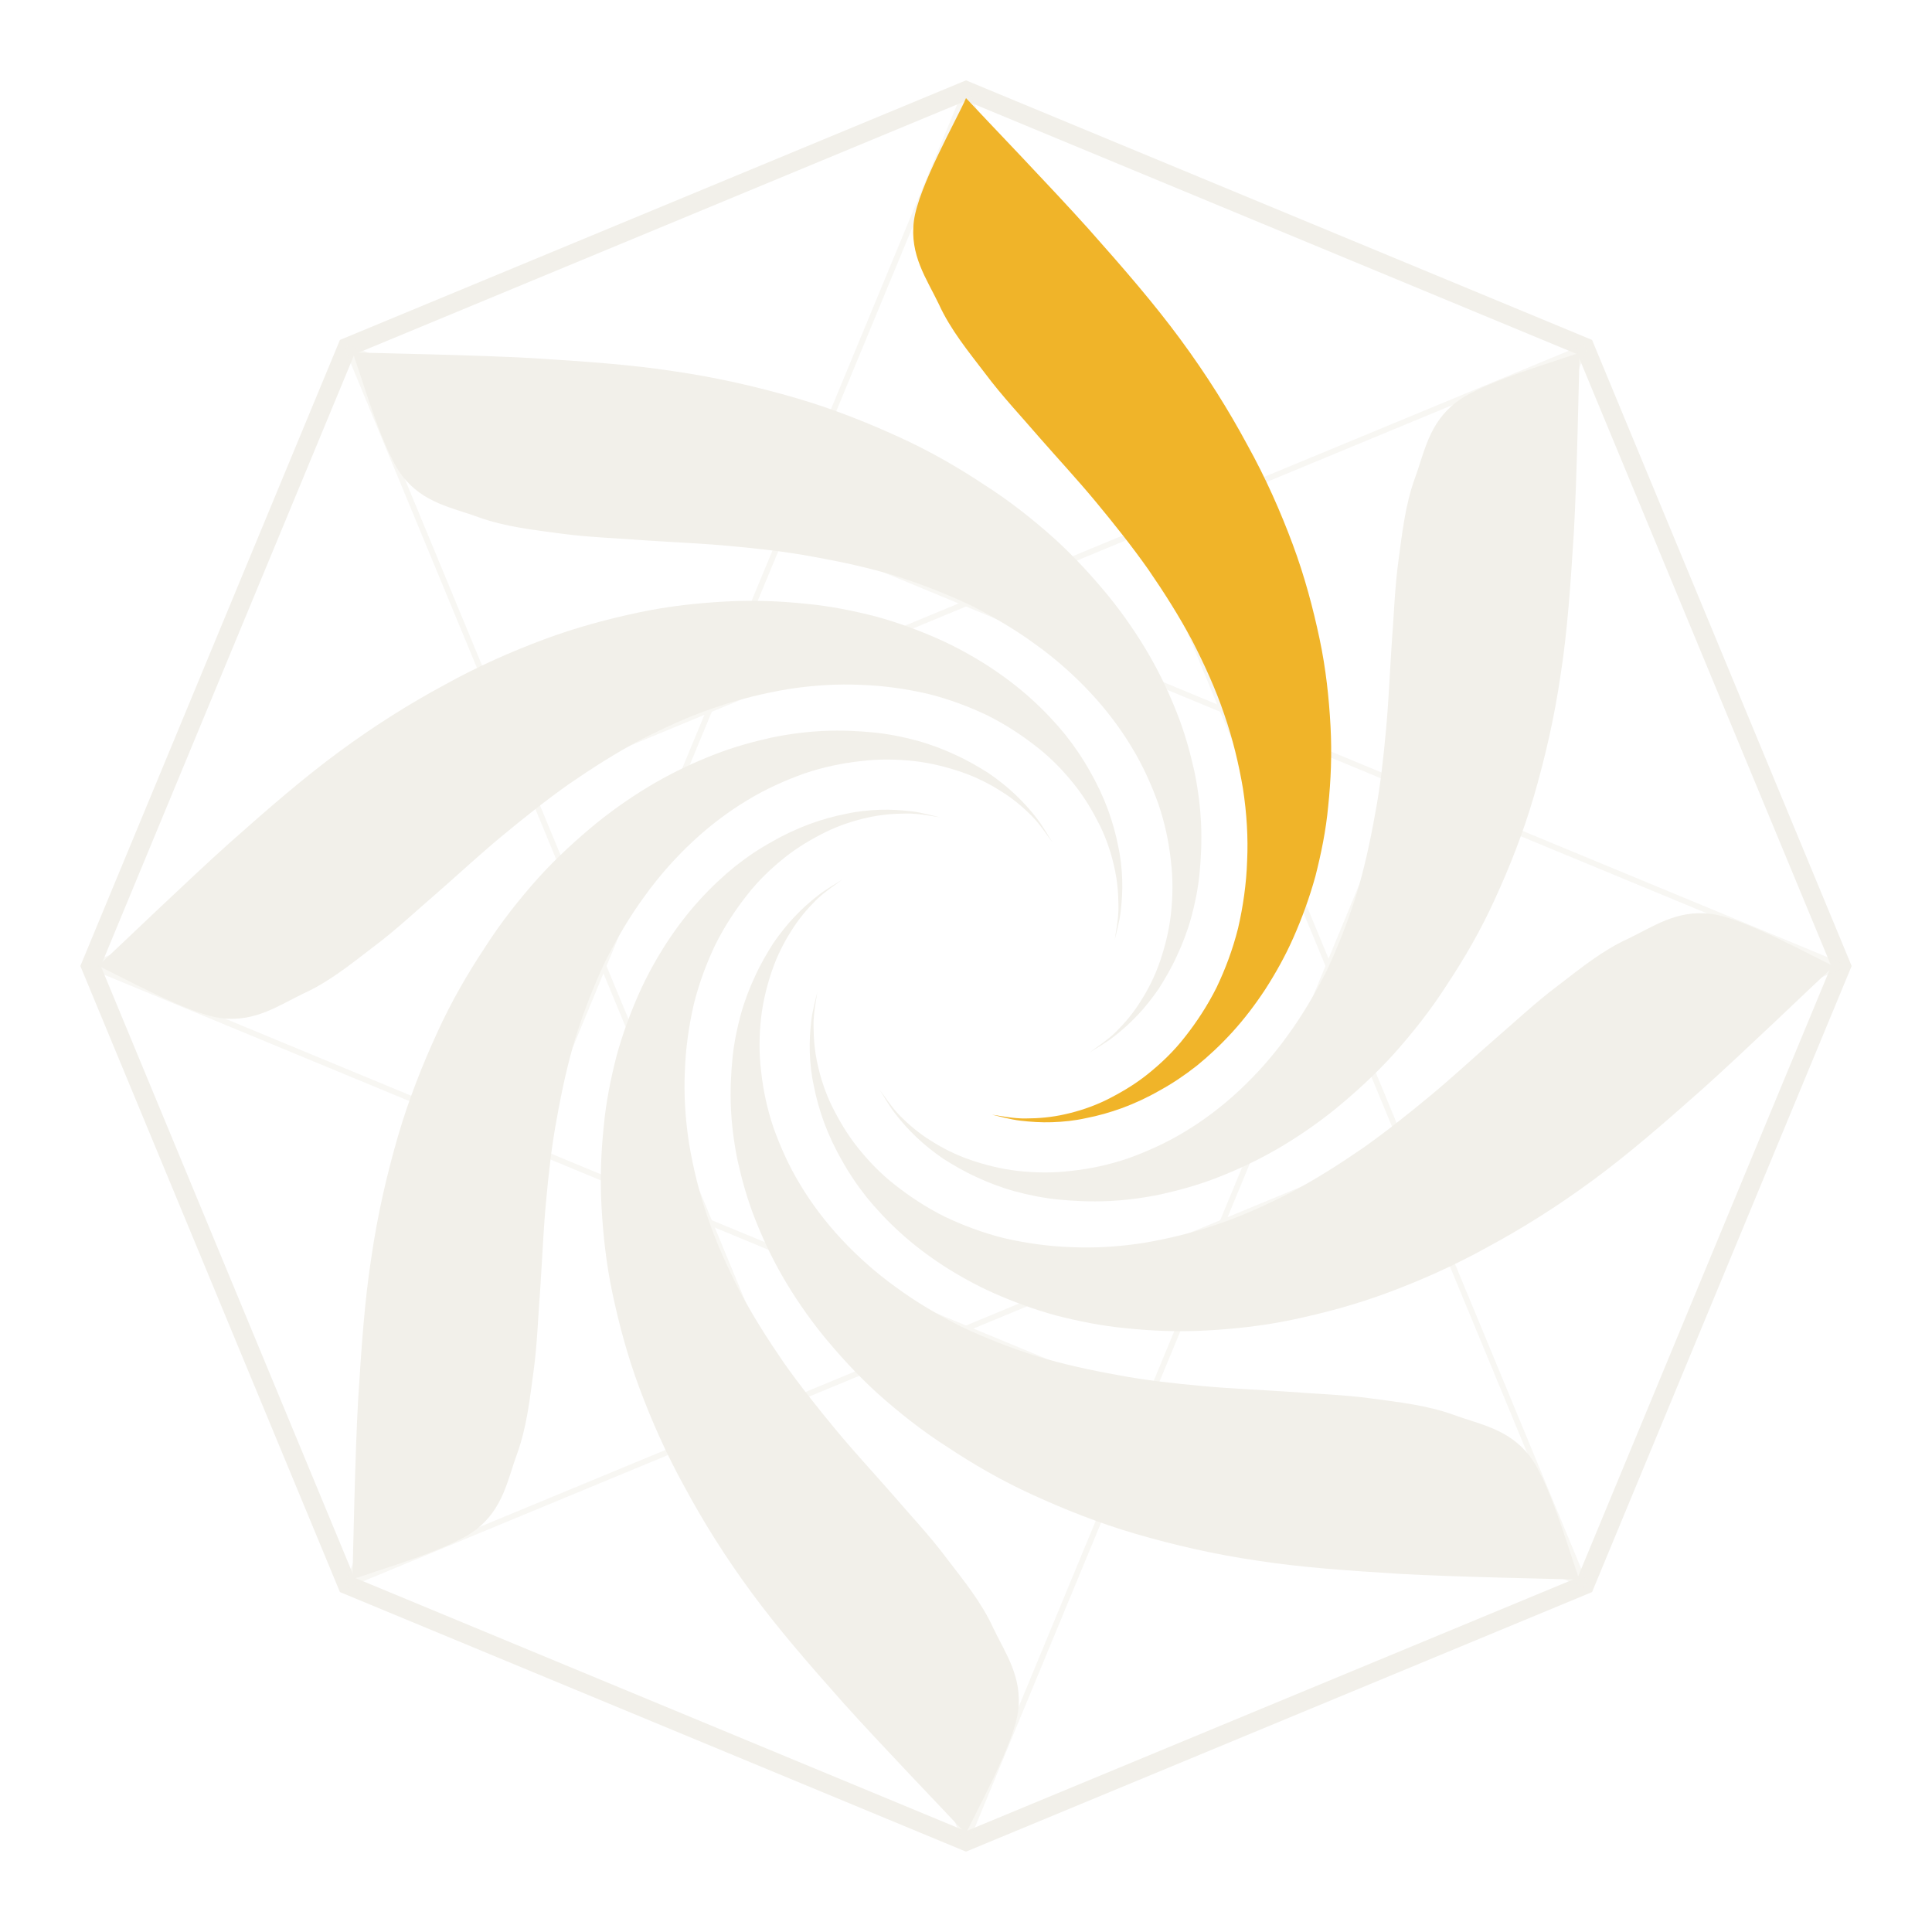
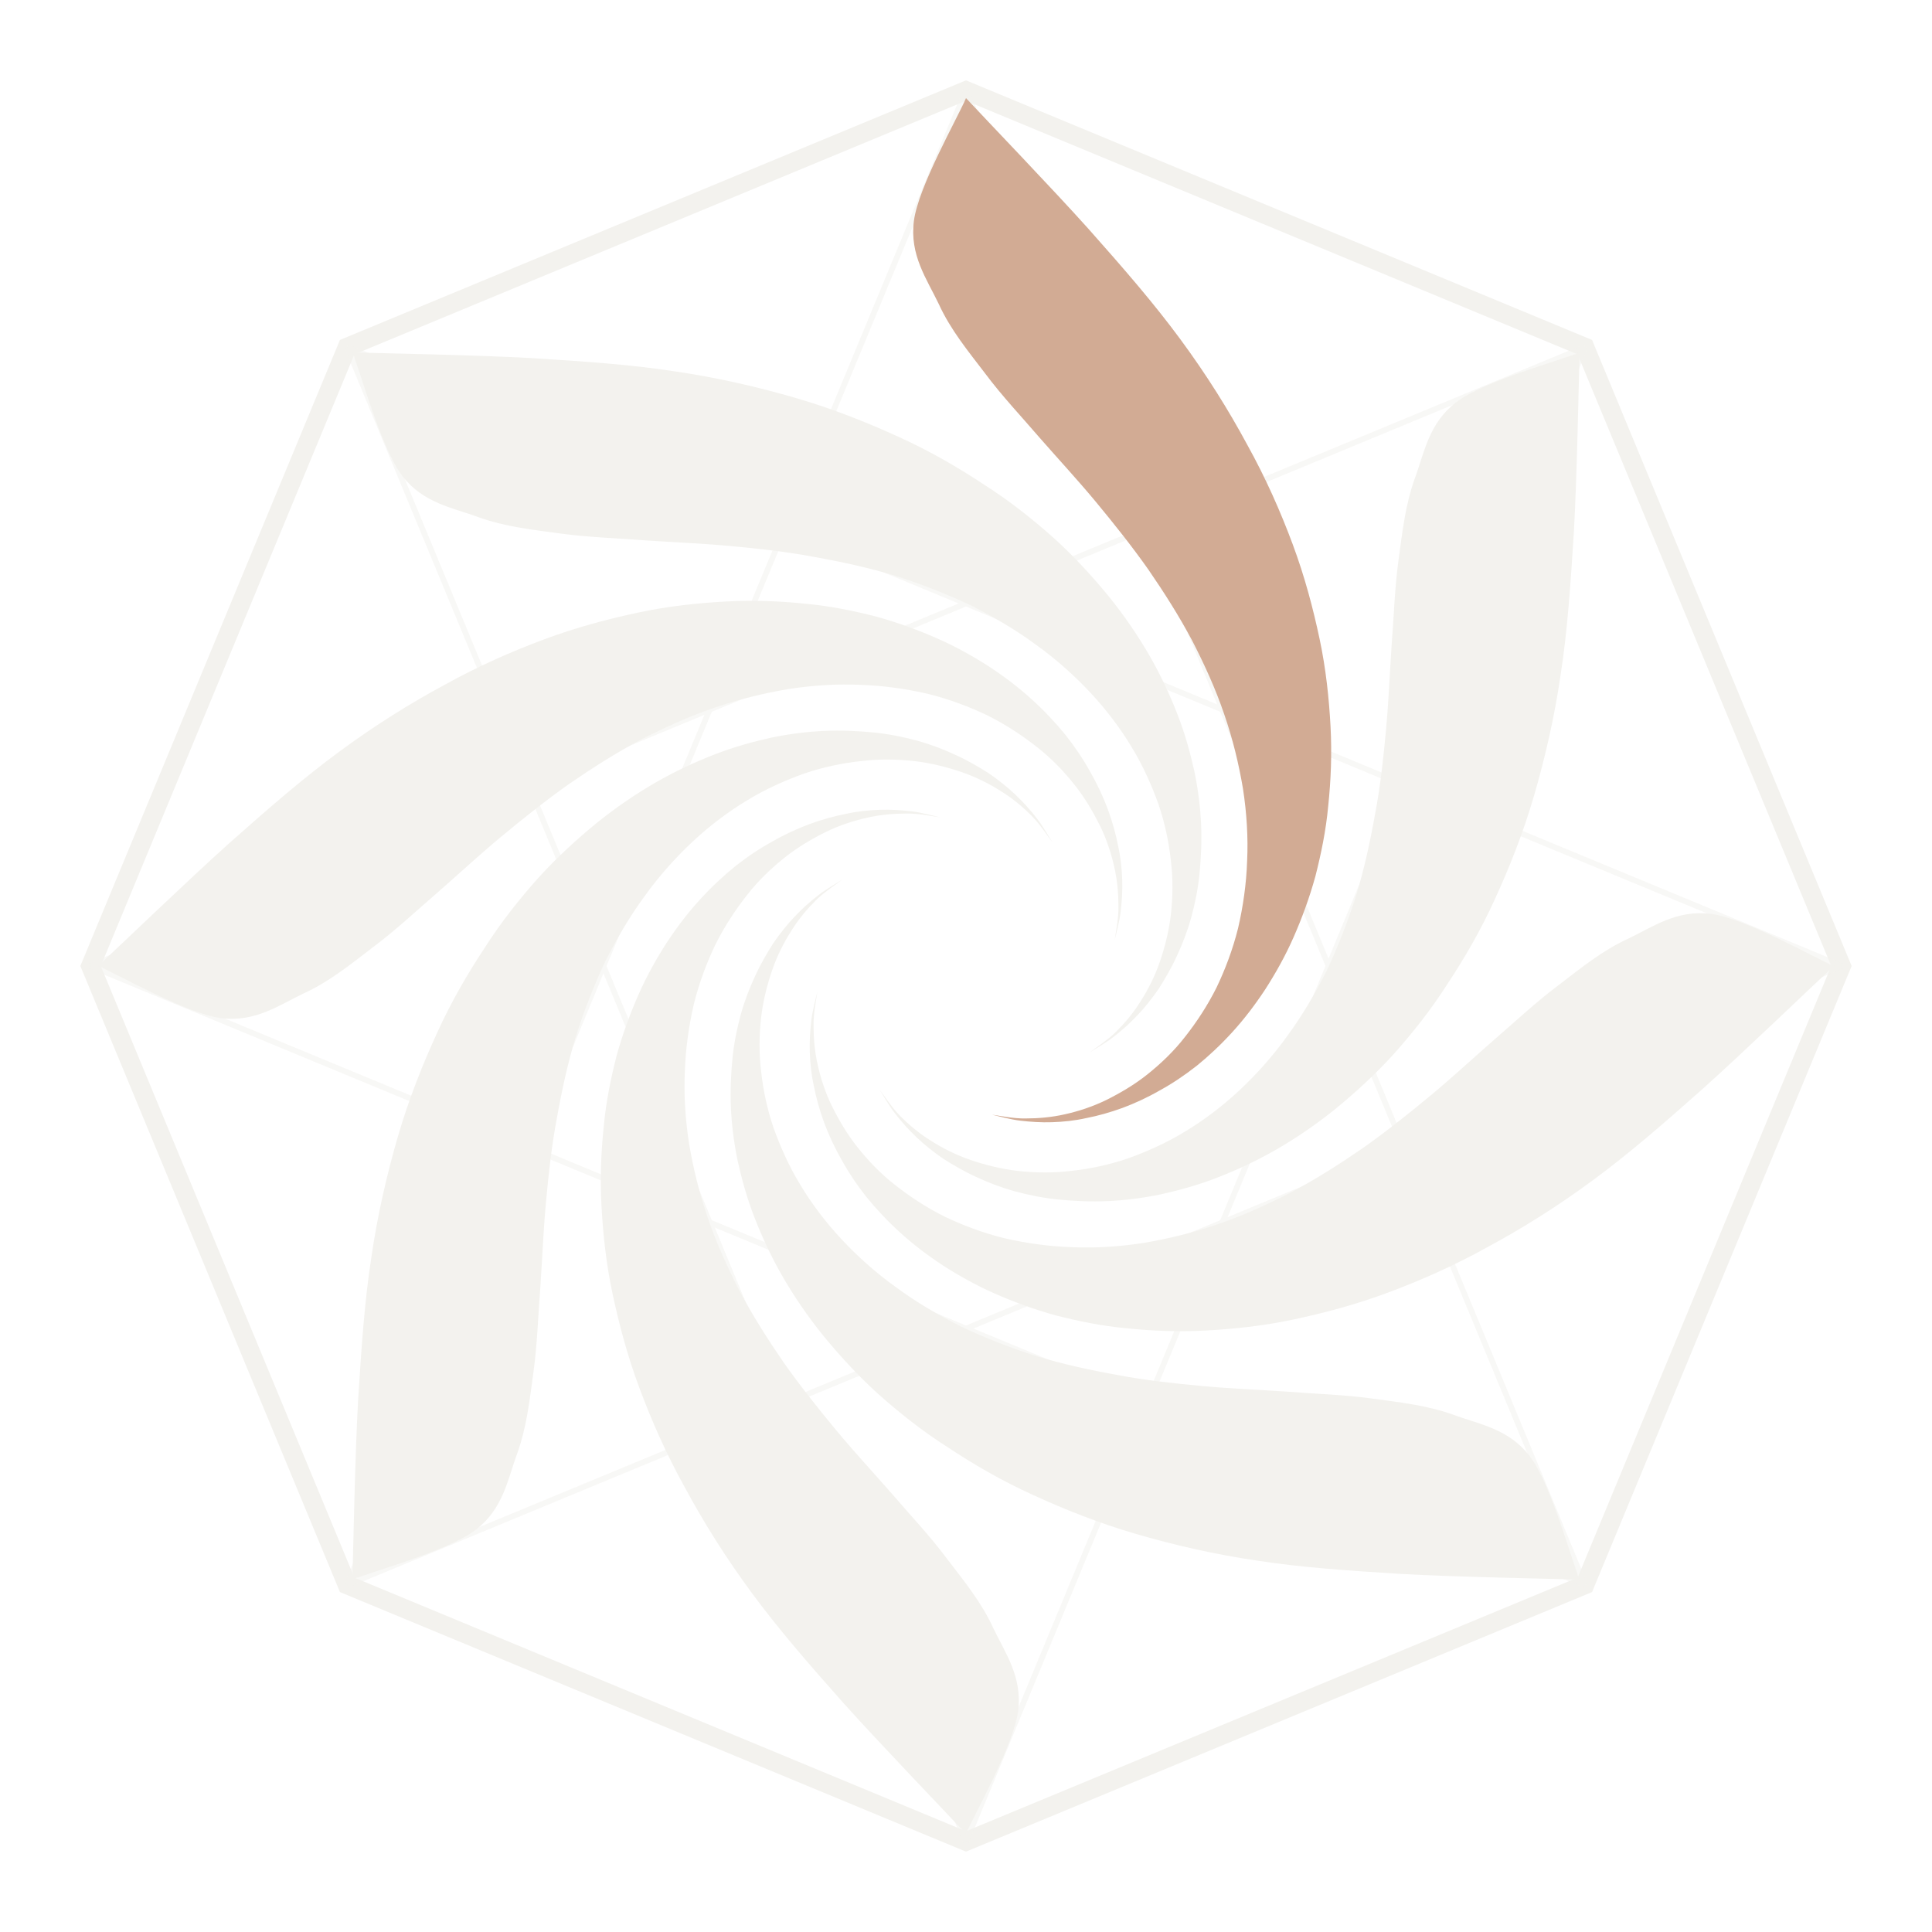
<svg xmlns="http://www.w3.org/2000/svg" viewBox="0 0 512 512" role="img" aria-label="Kinara">
-   <g fill="none" stroke="#f2f0ea">
+   <g fill="none" stroke="#f3f2ee">
    <polygon points="256.0,24.0 420.0,92.0 488.0,256.0 420.0,420.0 256.0,488.0 92.0,420.0 24.0,256.0 92.0,92.0" stroke-width="5" />
    <g stroke-width="1.5" opacity=".55">
      <path d="M256.0 24.0L420.0 420.0" />
      <path d="M420.0 92.0L256.0 488.0" />
      <path d="M488.0 256.0L92.0 420.0" />
      <path d="M420.0 420.0L24.0 256.0" />
      <path d="M256.0 488.0L92.0 92.0" />
      <path d="M92.0 420.0L256.0 24.0" />
      <path d="M24.0 256.0L420.0 92.0" />
      <path d="M92.0 92.0L488.0 256.0" />
    </g>
  </g>
-   <path d="M256.0 26.0C261.4 31.8 279.0 50.1 288.5 60.7C298.0 71.4 305.8 80.4 312.8 89.9C319.8 99.4 325.6 108.7 330.5 117.8C335.5 126.8 339.4 135.7 342.6 144.3C345.8 152.9 348.0 161.3 349.7 169.3C351.4 177.3 352.2 185.1 352.6 192.4C353.0 199.8 352.7 206.8 352.0 213.5C351.4 220.1 350.1 226.3 348.6 232.2C347.0 238.0 345.0 243.4 342.8 248.4C340.6 253.4 338.0 258.0 335.3 262.2C332.6 266.3 329.7 270.1 326.6 273.5C323.6 276.8 320.4 279.8 317.2 282.4C313.9 285.0 310.6 287.2 307.3 289.0C304.0 290.9 300.7 292.4 297.5 293.6C294.2 294.8 291.0 295.7 287.9 296.3C284.8 297.0 281.7 297.3 278.8 297.4C275.9 297.5 273.1 297.3 270.5 297.0C267.8 296.7 264.2 295.7 262.9 295.4L262.9 295.4C264.4 295.6 268.7 296.5 271.9 296.4C275.1 296.4 278.7 296.1 282.2 295.3C285.8 294.5 289.5 293.3 293.2 291.5C296.8 289.7 300.6 287.5 304.1 284.7C307.6 281.9 311.1 278.6 314.1 274.7C317.1 270.9 320.0 266.5 322.4 261.7C324.7 256.9 326.7 251.6 328.1 246.0C329.4 240.4 330.3 234.3 330.5 228.2C330.8 222.0 330.4 215.5 329.4 209.0C328.3 202.5 326.7 195.8 324.4 189.2C322.2 182.7 319.2 176.1 315.9 169.7C312.5 163.3 308.5 157.0 304.3 150.9C300.0 144.8 295.3 138.9 290.5 133.1C285.7 127.3 280.5 121.7 275.6 116.1C270.7 110.4 265.5 104.9 261.1 99.0C256.6 93.1 251.9 87.4 248.8 80.6C245.6 73.9 241.0 67.6 242.2 58.5C243.4 49.4 253.7 31.4 256.0 26.0Z" fill="#f0b429" />
-   <path d="M418.6 93.4C418.4 101.3 417.9 126.6 417.1 140.9C416.2 155.1 415.4 167.1 413.6 178.7C411.9 190.4 409.4 201.0 406.5 211.0C403.6 220.9 400.0 229.9 396.2 238.2C392.4 246.6 388.0 254.1 383.5 260.9C379.1 267.8 374.2 273.9 369.3 279.4C364.3 284.9 359.1 289.6 354.0 293.8C348.8 298.0 343.5 301.6 338.3 304.6C333.1 307.6 327.9 310.0 322.8 312.0C317.7 314.0 312.6 315.4 307.7 316.5C302.9 317.5 298.1 318.1 293.6 318.3C289.1 318.5 284.7 318.3 280.6 317.9C276.5 317.5 272.6 316.7 268.9 315.7C265.3 314.7 261.9 313.4 258.7 311.9C255.6 310.5 252.7 308.8 250.0 307.1C247.4 305.3 245.0 303.4 242.9 301.4C240.8 299.4 238.9 297.3 237.3 295.2C235.6 293.1 233.8 289.8 233.1 288.8L233.1 288.8C234.0 289.9 236.4 293.6 238.6 295.8C240.9 298.1 243.6 300.4 246.7 302.3C249.8 304.3 253.4 306.1 257.2 307.4C261.0 308.7 265.3 309.8 269.7 310.3C274.2 310.8 279.0 310.9 283.8 310.3C288.7 309.8 293.9 308.7 298.9 307.0C303.9 305.2 309.1 302.9 314.0 299.9C319.0 296.9 323.9 293.2 328.4 289.0C332.9 284.8 337.3 279.9 341.1 274.6C345.0 269.3 348.5 263.4 351.6 257.2C354.6 250.9 357.2 244.2 359.4 237.3C361.5 230.4 363.1 223.1 364.4 215.8C365.8 208.5 366.6 201.0 367.3 193.5C368.0 186.0 368.3 178.4 368.8 170.9C369.4 163.4 369.6 155.9 370.6 148.6C371.6 141.2 372.4 133.9 374.9 126.9C377.5 119.9 378.6 112.2 385.9 106.6C393.2 101.0 413.2 95.6 418.6 93.4Z" fill="#f2f0ea" />
-   <path d="M486.0 256.0C480.2 261.4 461.9 279.0 451.3 288.5C440.6 298.0 431.6 305.8 422.1 312.8C412.6 319.8 403.3 325.6 394.2 330.5C385.2 335.5 376.3 339.4 367.7 342.6C359.1 345.8 350.7 348.0 342.7 349.7C334.7 351.4 326.9 352.2 319.6 352.6C312.2 353.0 305.2 352.7 298.5 352.0C291.9 351.4 285.7 350.1 279.8 348.6C274.0 347.0 268.6 345.0 263.6 342.8C258.6 340.6 254.0 338.0 249.8 335.3C245.7 332.6 241.9 329.7 238.5 326.6C235.2 323.6 232.2 320.4 229.6 317.2C227.0 313.9 224.8 310.6 223.0 307.3C221.1 304.0 219.6 300.7 218.4 297.5C217.2 294.2 216.3 291.0 215.7 287.9C215.0 284.8 214.7 281.7 214.6 278.8C214.5 275.9 214.7 273.1 215.0 270.5C215.3 267.8 216.3 264.2 216.6 262.9L216.6 262.9C216.4 264.4 215.5 268.7 215.6 271.9C215.6 275.1 215.9 278.7 216.7 282.2C217.5 285.8 218.7 289.5 220.5 293.2C222.3 296.8 224.5 300.6 227.3 304.1C230.1 307.6 233.4 311.1 237.3 314.1C241.1 317.1 245.5 320.0 250.3 322.4C255.1 324.7 260.4 326.7 266.0 328.1C271.6 329.4 277.7 330.3 283.8 330.5C290.0 330.8 296.5 330.4 303.0 329.4C309.5 328.3 316.2 326.7 322.8 324.4C329.3 322.2 335.9 319.2 342.3 315.9C348.7 312.5 355.0 308.5 361.1 304.3C367.2 300.0 373.1 295.3 378.9 290.5C384.7 285.7 390.3 280.5 395.9 275.6C401.6 270.7 407.1 265.5 413.0 261.1C418.9 256.6 424.6 251.9 431.4 248.8C438.1 245.6 444.4 241.0 453.5 242.2C462.6 243.4 480.6 253.7 486.0 256.0Z" fill="#f2f0ea" />
-   <path d="M418.6 418.6C410.7 418.4 385.4 417.9 371.1 417.1C356.9 416.2 344.9 415.4 333.3 413.6C321.6 411.9 311.0 409.4 301.0 406.5C291.1 403.6 282.1 400.0 273.8 396.2C265.4 392.4 257.9 388.0 251.1 383.5C244.2 379.1 238.1 374.2 232.6 369.3C227.1 364.3 222.4 359.1 218.2 354.0C214.0 348.8 210.4 343.5 207.4 338.3C204.4 333.1 202.0 327.9 200.0 322.8C198.0 317.7 196.6 312.6 195.5 307.7C194.5 302.9 193.9 298.1 193.7 293.6C193.5 289.1 193.7 284.7 194.1 280.6C194.5 276.5 195.3 272.6 196.3 268.9C197.3 265.3 198.6 261.9 200.1 258.7C201.5 255.6 203.2 252.7 204.9 250.0C206.7 247.4 208.6 245.0 210.6 242.9C212.6 240.8 214.7 238.9 216.8 237.3C218.9 235.6 222.2 233.8 223.2 233.1L223.2 233.1C222.1 234.0 218.4 236.4 216.2 238.6C213.9 240.9 211.6 243.6 209.7 246.7C207.7 249.8 205.9 253.4 204.6 257.2C203.3 261.0 202.2 265.3 201.7 269.7C201.2 274.2 201.1 279.0 201.7 283.8C202.2 288.7 203.3 293.9 205.0 298.9C206.8 303.9 209.1 309.1 212.1 314.0C215.1 319.0 218.8 323.9 223.0 328.4C227.2 332.9 232.1 337.3 237.4 341.1C242.7 345.0 248.6 348.5 254.8 351.6C261.1 354.6 267.8 357.2 274.7 359.4C281.6 361.5 288.9 363.1 296.2 364.4C303.5 365.8 311.0 366.6 318.5 367.3C326.0 368.0 333.6 368.3 341.1 368.8C348.6 369.4 356.1 369.6 363.4 370.6C370.8 371.6 378.1 372.4 385.1 374.9C392.1 377.5 399.8 378.6 405.4 385.9C411.0 393.2 416.4 413.2 418.6 418.6Z" fill="#f2f0ea" />
-   <path d="M256.0 486.0C250.6 480.2 233.0 461.9 223.5 451.3C214.0 440.6 206.2 431.6 199.2 422.1C192.2 412.6 186.4 403.3 181.5 394.2C176.5 385.2 172.6 376.3 169.4 367.7C166.2 359.1 164.0 350.7 162.3 342.7C160.6 334.7 159.8 326.9 159.4 319.6C159.0 312.2 159.3 305.2 160.0 298.5C160.6 291.9 161.9 285.7 163.4 279.8C165.0 274.0 167.0 268.6 169.2 263.6C171.4 258.6 174.0 254.0 176.7 249.8C179.4 245.7 182.3 241.9 185.4 238.5C188.4 235.2 191.6 232.2 194.8 229.6C198.1 227.0 201.4 224.8 204.7 223.0C208.0 221.1 211.3 219.6 214.5 218.4C217.8 217.2 221.0 216.3 224.1 215.7C227.2 215.0 230.3 214.7 233.2 214.6C236.1 214.5 238.9 214.7 241.5 215.0C244.2 215.3 247.8 216.3 249.1 216.6L249.1 216.6C247.6 216.4 243.3 215.5 240.1 215.6C236.9 215.6 233.3 215.9 229.8 216.7C226.2 217.5 222.5 218.7 218.8 220.5C215.2 222.3 211.4 224.5 207.9 227.3C204.4 230.1 200.9 233.4 197.9 237.3C194.9 241.1 192.0 245.5 189.6 250.3C187.3 255.1 185.3 260.4 183.9 266.0C182.6 271.6 181.7 277.7 181.5 283.8C181.2 290.0 181.6 296.5 182.6 303.0C183.7 309.5 185.3 316.2 187.6 322.8C189.8 329.3 192.8 335.9 196.1 342.3C199.5 348.7 203.5 355.0 207.7 361.1C212.0 367.2 216.7 373.1 221.5 378.9C226.3 384.7 231.5 390.3 236.4 395.9C241.3 401.6 246.5 407.1 250.9 413.0C255.4 418.9 260.1 424.6 263.2 431.4C266.4 438.1 271.0 444.4 269.8 453.5C268.6 462.6 258.3 480.6 256.0 486.0Z" fill="#f2f0ea" />
-   <path d="M93.4 418.6C93.6 410.7 94.1 385.4 94.9 371.1C95.8 356.9 96.6 344.9 98.4 333.3C100.1 321.6 102.6 311.0 105.5 301.0C108.4 291.1 112.0 282.1 115.8 273.8C119.6 265.4 124.0 257.9 128.5 251.1C132.9 244.2 137.8 238.1 142.7 232.6C147.7 227.1 152.9 222.4 158.0 218.2C163.2 214.0 168.5 210.4 173.7 207.4C178.9 204.4 184.1 202.0 189.2 200.0C194.3 198.0 199.4 196.6 204.3 195.5C209.1 194.5 213.9 193.9 218.4 193.7C222.9 193.5 227.3 193.7 231.4 194.1C235.5 194.5 239.4 195.3 243.1 196.3C246.7 197.3 250.1 198.6 253.3 200.1C256.4 201.5 259.3 203.2 262.0 204.9C264.6 206.7 267.0 208.6 269.1 210.6C271.2 212.6 273.1 214.7 274.7 216.8C276.4 218.9 278.2 222.2 278.9 223.2L278.9 223.2C278.0 222.1 275.6 218.4 273.4 216.2C271.1 213.9 268.4 211.6 265.3 209.7C262.2 207.7 258.6 205.9 254.8 204.6C251.0 203.3 246.7 202.2 242.3 201.7C237.8 201.2 233.0 201.1 228.2 201.7C223.3 202.2 218.1 203.3 213.1 205.0C208.1 206.8 202.9 209.1 198.0 212.1C193.0 215.1 188.1 218.8 183.6 223.0C179.1 227.2 174.7 232.1 170.9 237.4C167.0 242.7 163.5 248.6 160.4 254.8C157.4 261.1 154.8 267.8 152.6 274.7C150.5 281.6 148.9 288.9 147.6 296.2C146.2 303.5 145.4 311.0 144.7 318.5C144.0 326.0 143.7 333.6 143.2 341.1C142.6 348.6 142.4 356.1 141.4 363.4C140.4 370.8 139.6 378.1 137.1 385.1C134.5 392.1 133.4 399.8 126.1 405.4C118.8 411.0 98.8 416.4 93.4 418.6Z" fill="#f2f0ea" />
-   <path d="M26.0 256.0C31.8 250.6 50.1 233.0 60.7 223.5C71.4 214.0 80.4 206.2 89.9 199.2C99.4 192.2 108.7 186.4 117.8 181.5C126.8 176.5 135.7 172.6 144.3 169.4C152.9 166.2 161.3 164.0 169.3 162.3C177.3 160.6 185.1 159.8 192.4 159.4C199.8 159.0 206.8 159.3 213.5 160.0C220.1 160.6 226.3 161.9 232.2 163.4C238.0 165.0 243.4 167.0 248.4 169.2C253.4 171.4 258.0 174.0 262.2 176.7C266.3 179.4 270.1 182.3 273.5 185.4C276.8 188.4 279.8 191.6 282.4 194.8C285.0 198.1 287.2 201.4 289.0 204.7C290.9 208.0 292.4 211.3 293.6 214.5C294.8 217.8 295.7 221.0 296.3 224.1C297.0 227.2 297.3 230.3 297.4 233.2C297.5 236.1 297.3 238.9 297.0 241.5C296.7 244.2 295.7 247.8 295.4 249.1L295.4 249.1C295.6 247.6 296.5 243.3 296.4 240.1C296.4 236.9 296.1 233.3 295.3 229.8C294.5 226.2 293.3 222.5 291.5 218.8C289.7 215.2 287.5 211.4 284.7 207.9C281.9 204.4 278.6 200.9 274.7 197.9C270.9 194.9 266.5 192.0 261.7 189.6C256.9 187.3 251.6 185.3 246.0 183.9C240.4 182.6 234.3 181.7 228.2 181.5C222.0 181.2 215.5 181.6 209.0 182.6C202.5 183.7 195.8 185.3 189.2 187.6C182.7 189.8 176.1 192.8 169.7 196.1C163.3 199.5 157.0 203.5 150.9 207.7C144.8 212.0 138.9 216.7 133.1 221.5C127.3 226.3 121.7 231.5 116.1 236.4C110.4 241.3 104.9 246.5 99.0 250.9C93.1 255.4 87.4 260.1 80.6 263.2C73.9 266.4 67.6 271.0 58.5 269.8C49.4 268.6 31.4 258.3 26.0 256.0Z" fill="#f2f0ea" />
-   <path d="M93.4 93.4C101.3 93.6 126.6 94.1 140.9 94.9C155.1 95.8 167.1 96.6 178.7 98.4C190.4 100.1 201.0 102.6 211.0 105.5C220.9 108.4 229.9 112.0 238.2 115.8C246.6 119.6 254.1 124.0 260.9 128.5C267.8 132.9 273.9 137.8 279.4 142.7C284.9 147.7 289.6 152.9 293.8 158.0C298.0 163.2 301.6 168.5 304.6 173.7C307.6 178.9 310.0 184.1 312.0 189.2C314.0 194.3 315.4 199.4 316.5 204.3C317.5 209.1 318.1 213.9 318.3 218.4C318.5 222.9 318.3 227.3 317.9 231.4C317.5 235.5 316.7 239.4 315.7 243.1C314.7 246.7 313.4 250.1 311.9 253.3C310.5 256.4 308.8 259.3 307.1 262.0C305.3 264.6 303.4 267.0 301.4 269.1C299.4 271.2 297.3 273.1 295.2 274.7C293.1 276.4 289.8 278.2 288.8 278.9L288.8 278.9C289.9 278.0 293.6 275.6 295.8 273.4C298.1 271.1 300.4 268.4 302.3 265.3C304.3 262.2 306.1 258.6 307.4 254.8C308.7 251.0 309.8 246.7 310.3 242.3C310.8 237.8 310.9 233.0 310.3 228.2C309.8 223.3 308.7 218.1 307.0 213.1C305.2 208.1 302.9 202.9 299.9 198.0C296.9 193.0 293.2 188.1 289.0 183.6C284.8 179.1 279.9 174.7 274.6 170.9C269.3 167.0 263.4 163.5 257.2 160.4C250.9 157.4 244.2 154.8 237.3 152.6C230.4 150.5 223.1 148.9 215.8 147.6C208.5 146.2 201.0 145.4 193.5 144.7C186.0 144.0 178.4 143.7 170.9 143.2C163.4 142.6 155.9 142.4 148.6 141.4C141.2 140.4 133.9 139.6 126.9 137.1C119.9 134.5 112.2 133.4 106.6 126.1C101.0 118.8 95.6 98.8 93.4 93.4Z" fill="#f2f0ea" />
+   <path d="M256.0 26.0C261.4 31.8 279.0 50.1 288.5 60.7C298.0 71.4 305.8 80.4 312.8 89.9C319.8 99.4 325.6 108.7 330.5 117.8C335.5 126.8 339.4 135.7 342.6 144.3C345.8 152.9 348.0 161.3 349.7 169.3C351.4 177.3 352.2 185.1 352.6 192.4C353.0 199.8 352.7 206.8 352.0 213.5C351.4 220.1 350.1 226.3 348.6 232.2C347.0 238.0 345.0 243.4 342.8 248.4C340.6 253.4 338.0 258.0 335.3 262.2C332.6 266.3 329.7 270.1 326.6 273.5C323.6 276.8 320.4 279.8 317.2 282.4C313.9 285.0 310.6 287.2 307.3 289.0C304.0 290.9 300.7 292.4 297.5 293.6C294.2 294.8 291.0 295.7 287.9 296.3C284.8 297.0 281.7 297.3 278.8 297.4C275.9 297.5 273.1 297.3 270.5 297.0C267.8 296.7 264.2 295.7 262.9 295.4L262.9 295.4C264.4 295.6 268.7 296.5 271.9 296.4C275.1 296.4 278.7 296.1 282.2 295.3C285.8 294.5 289.5 293.3 293.2 291.5C296.8 289.7 300.6 287.5 304.1 284.7C307.6 281.9 311.1 278.6 314.1 274.7C317.1 270.9 320.0 266.5 322.4 261.7C324.7 256.9 326.7 251.6 328.1 246.0C329.4 240.4 330.3 234.3 330.5 228.2C330.8 222.0 330.4 215.5 329.4 209.0C328.3 202.5 326.7 195.8 324.4 189.2C322.2 182.7 319.2 176.1 315.9 169.7C312.5 163.3 308.5 157.0 304.3 150.9C300.0 144.8 295.3 138.9 290.5 133.1C285.7 127.3 280.5 121.7 275.6 116.1C270.7 110.4 265.5 104.9 261.1 99.0C256.6 93.1 251.9 87.4 248.8 80.6C245.6 73.9 241.0 67.6 242.2 58.5C243.4 49.4 253.7 31.4 256.0 26.0Z" fill="#d2ab94" />
+   <path d="M418.6 93.4C418.4 101.3 417.9 126.6 417.1 140.9C416.2 155.1 415.4 167.1 413.6 178.7C411.9 190.4 409.4 201.0 406.5 211.0C403.6 220.9 400.0 229.9 396.2 238.2C392.4 246.6 388.0 254.1 383.5 260.9C379.1 267.8 374.2 273.9 369.3 279.4C364.3 284.9 359.1 289.6 354.0 293.8C348.8 298.0 343.5 301.6 338.3 304.6C333.1 307.6 327.9 310.0 322.8 312.0C317.7 314.0 312.6 315.4 307.7 316.5C302.9 317.5 298.1 318.1 293.6 318.3C289.1 318.5 284.7 318.3 280.6 317.9C276.5 317.5 272.6 316.7 268.9 315.7C265.3 314.7 261.9 313.4 258.7 311.9C255.6 310.5 252.7 308.8 250.0 307.1C247.4 305.3 245.0 303.4 242.9 301.4C240.8 299.4 238.9 297.3 237.3 295.2C235.6 293.1 233.8 289.8 233.1 288.8L233.1 288.8C234.0 289.9 236.4 293.6 238.6 295.8C240.9 298.1 243.6 300.4 246.7 302.3C249.8 304.3 253.4 306.1 257.2 307.4C261.0 308.7 265.3 309.8 269.7 310.3C274.2 310.8 279.0 310.9 283.8 310.3C288.7 309.8 293.9 308.7 298.9 307.0C303.9 305.2 309.1 302.9 314.0 299.9C319.0 296.9 323.9 293.2 328.4 289.0C332.9 284.8 337.3 279.9 341.1 274.6C345.0 269.3 348.5 263.4 351.6 257.2C354.6 250.9 357.2 244.2 359.4 237.3C361.5 230.4 363.1 223.1 364.4 215.8C365.8 208.5 366.6 201.0 367.3 193.5C368.0 186.0 368.3 178.4 368.8 170.9C369.4 163.4 369.6 155.9 370.6 148.6C371.6 141.2 372.4 133.9 374.9 126.9C377.5 119.9 378.6 112.2 385.9 106.6C393.2 101.0 413.2 95.6 418.6 93.4Z" fill="#f3f2ee" />
+   <path d="M486.0 256.0C480.2 261.4 461.9 279.0 451.3 288.5C440.6 298.0 431.6 305.8 422.1 312.8C412.6 319.8 403.3 325.6 394.2 330.5C385.2 335.5 376.3 339.4 367.7 342.6C359.1 345.8 350.7 348.0 342.7 349.7C334.7 351.4 326.9 352.2 319.6 352.6C312.2 353.0 305.2 352.7 298.5 352.0C291.9 351.4 285.7 350.1 279.8 348.6C274.0 347.0 268.6 345.0 263.6 342.8C258.6 340.6 254.0 338.0 249.8 335.3C245.7 332.6 241.9 329.7 238.5 326.6C235.2 323.6 232.2 320.4 229.6 317.2C227.0 313.9 224.8 310.6 223.0 307.3C221.1 304.0 219.6 300.7 218.4 297.5C217.2 294.2 216.3 291.0 215.7 287.9C215.0 284.8 214.7 281.7 214.6 278.8C214.5 275.9 214.7 273.1 215.0 270.5C215.3 267.8 216.3 264.2 216.6 262.9L216.6 262.9C216.4 264.4 215.5 268.7 215.6 271.9C215.6 275.1 215.9 278.7 216.7 282.2C217.5 285.8 218.7 289.5 220.5 293.2C222.3 296.8 224.5 300.6 227.3 304.1C230.1 307.6 233.4 311.1 237.3 314.1C241.1 317.1 245.5 320.0 250.3 322.4C255.1 324.7 260.4 326.7 266.0 328.1C271.6 329.4 277.7 330.3 283.8 330.5C290.0 330.8 296.5 330.4 303.0 329.4C309.5 328.3 316.2 326.7 322.8 324.4C329.3 322.2 335.9 319.2 342.3 315.9C348.7 312.5 355.0 308.5 361.1 304.3C367.2 300.0 373.1 295.3 378.9 290.5C384.7 285.7 390.3 280.5 395.9 275.6C401.6 270.7 407.1 265.5 413.0 261.1C418.9 256.6 424.6 251.9 431.4 248.8C438.1 245.6 444.4 241.0 453.5 242.2C462.6 243.4 480.6 253.7 486.0 256.0Z" fill="#f3f2ee" />
+   <path d="M418.6 418.6C410.7 418.4 385.4 417.9 371.1 417.1C356.9 416.2 344.9 415.4 333.3 413.6C321.6 411.9 311.0 409.4 301.0 406.5C291.1 403.6 282.1 400.0 273.8 396.2C265.4 392.4 257.9 388.0 251.1 383.5C244.2 379.1 238.1 374.2 232.6 369.3C227.1 364.3 222.4 359.1 218.2 354.0C214.0 348.8 210.4 343.5 207.4 338.3C204.4 333.1 202.0 327.9 200.0 322.8C198.0 317.7 196.6 312.6 195.5 307.7C194.5 302.9 193.9 298.1 193.7 293.6C193.5 289.1 193.7 284.7 194.1 280.6C194.5 276.5 195.3 272.6 196.3 268.9C197.3 265.3 198.6 261.9 200.1 258.7C201.5 255.6 203.2 252.7 204.9 250.0C206.7 247.4 208.6 245.0 210.6 242.9C212.6 240.8 214.7 238.9 216.8 237.3C218.9 235.6 222.2 233.8 223.2 233.1L223.2 233.1C222.1 234.0 218.4 236.4 216.2 238.6C213.9 240.9 211.6 243.6 209.7 246.7C207.7 249.8 205.9 253.4 204.6 257.2C203.3 261.0 202.2 265.3 201.7 269.7C201.2 274.2 201.1 279.0 201.7 283.8C202.2 288.7 203.3 293.9 205.0 298.9C206.8 303.9 209.1 309.1 212.1 314.0C215.1 319.0 218.8 323.9 223.0 328.4C227.2 332.9 232.1 337.3 237.4 341.1C242.7 345.0 248.6 348.5 254.8 351.6C261.1 354.6 267.8 357.2 274.7 359.4C281.6 361.5 288.9 363.1 296.2 364.4C303.5 365.8 311.0 366.6 318.5 367.3C326.0 368.0 333.6 368.3 341.1 368.8C348.6 369.4 356.1 369.6 363.4 370.6C370.8 371.6 378.1 372.4 385.1 374.9C392.1 377.5 399.8 378.6 405.4 385.9C411.0 393.2 416.4 413.2 418.6 418.6Z" fill="#f3f2ee" />
+   <path d="M256.0 486.0C250.6 480.2 233.0 461.9 223.5 451.3C214.0 440.6 206.2 431.6 199.2 422.1C192.2 412.6 186.4 403.3 181.5 394.2C176.5 385.2 172.6 376.3 169.4 367.7C166.2 359.1 164.0 350.7 162.3 342.7C160.6 334.7 159.8 326.9 159.4 319.6C159.0 312.2 159.3 305.2 160.0 298.5C160.6 291.9 161.9 285.7 163.4 279.8C165.0 274.0 167.0 268.6 169.2 263.6C171.4 258.6 174.0 254.0 176.7 249.8C179.4 245.7 182.3 241.9 185.4 238.5C188.4 235.2 191.6 232.2 194.8 229.6C198.1 227.0 201.4 224.8 204.7 223.0C208.0 221.1 211.3 219.6 214.5 218.4C217.8 217.2 221.0 216.3 224.1 215.7C227.2 215.0 230.3 214.7 233.2 214.6C236.1 214.5 238.9 214.7 241.5 215.0C244.2 215.3 247.8 216.3 249.1 216.6L249.1 216.6C247.6 216.4 243.3 215.5 240.1 215.6C236.9 215.6 233.3 215.9 229.8 216.7C226.2 217.5 222.5 218.7 218.8 220.5C215.2 222.3 211.4 224.5 207.9 227.3C204.4 230.1 200.9 233.4 197.9 237.3C194.9 241.1 192.0 245.5 189.6 250.3C187.3 255.1 185.3 260.4 183.9 266.0C182.6 271.6 181.7 277.7 181.5 283.8C181.2 290.0 181.6 296.5 182.6 303.0C183.7 309.5 185.3 316.2 187.6 322.8C189.8 329.3 192.8 335.9 196.1 342.3C199.5 348.7 203.5 355.0 207.7 361.1C212.0 367.2 216.7 373.1 221.5 378.9C226.3 384.7 231.5 390.3 236.4 395.9C241.3 401.6 246.5 407.1 250.9 413.0C255.4 418.9 260.1 424.6 263.2 431.4C266.4 438.1 271.0 444.4 269.8 453.5C268.6 462.6 258.3 480.6 256.0 486.0Z" fill="#f3f2ee" />
+   <path d="M93.4 418.6C93.6 410.7 94.1 385.4 94.9 371.1C95.8 356.9 96.6 344.9 98.4 333.3C100.1 321.6 102.6 311.0 105.5 301.0C108.4 291.1 112.0 282.1 115.8 273.8C119.6 265.4 124.0 257.9 128.5 251.1C132.9 244.2 137.8 238.1 142.7 232.6C147.7 227.1 152.9 222.4 158.0 218.2C163.2 214.0 168.5 210.4 173.7 207.4C178.9 204.4 184.1 202.0 189.2 200.0C194.3 198.0 199.4 196.6 204.3 195.5C209.1 194.5 213.9 193.9 218.4 193.7C222.9 193.5 227.3 193.7 231.4 194.1C235.5 194.5 239.4 195.3 243.1 196.3C246.7 197.3 250.1 198.6 253.3 200.1C256.4 201.5 259.3 203.2 262.0 204.9C264.6 206.7 267.0 208.6 269.1 210.6C271.2 212.6 273.1 214.7 274.7 216.8C276.4 218.9 278.2 222.2 278.9 223.2L278.9 223.2C278.0 222.1 275.6 218.4 273.4 216.2C271.1 213.9 268.4 211.6 265.3 209.7C262.2 207.7 258.6 205.9 254.8 204.6C251.0 203.3 246.7 202.2 242.3 201.7C237.8 201.2 233.0 201.1 228.2 201.7C223.3 202.2 218.1 203.3 213.1 205.0C208.1 206.8 202.9 209.1 198.0 212.1C193.0 215.1 188.1 218.8 183.6 223.0C179.1 227.2 174.7 232.1 170.9 237.4C167.0 242.7 163.5 248.6 160.4 254.8C157.4 261.1 154.8 267.8 152.6 274.7C150.5 281.6 148.9 288.9 147.6 296.2C146.2 303.5 145.4 311.0 144.7 318.5C144.0 326.0 143.7 333.6 143.2 341.1C142.6 348.6 142.4 356.1 141.4 363.4C140.4 370.8 139.6 378.1 137.1 385.1C134.5 392.1 133.4 399.8 126.1 405.4C118.8 411.0 98.8 416.4 93.4 418.6Z" fill="#f3f2ee" />
+   <path d="M26.0 256.0C31.8 250.6 50.1 233.0 60.7 223.5C71.4 214.0 80.4 206.2 89.9 199.2C99.4 192.2 108.7 186.4 117.8 181.5C126.8 176.5 135.7 172.6 144.3 169.4C152.9 166.2 161.3 164.0 169.3 162.3C177.3 160.6 185.1 159.8 192.4 159.4C199.8 159.0 206.8 159.3 213.5 160.0C220.1 160.6 226.3 161.9 232.2 163.4C238.0 165.0 243.4 167.0 248.4 169.2C253.4 171.4 258.0 174.0 262.2 176.7C266.3 179.4 270.1 182.3 273.5 185.4C276.8 188.4 279.8 191.6 282.4 194.8C285.0 198.1 287.2 201.4 289.0 204.7C290.9 208.0 292.4 211.3 293.6 214.5C294.8 217.8 295.7 221.0 296.3 224.1C297.0 227.2 297.3 230.3 297.4 233.2C297.5 236.1 297.3 238.9 297.0 241.5C296.7 244.2 295.7 247.8 295.4 249.1L295.4 249.1C295.6 247.6 296.5 243.3 296.4 240.1C296.4 236.9 296.1 233.3 295.3 229.8C294.5 226.2 293.3 222.5 291.5 218.8C289.7 215.2 287.5 211.4 284.7 207.9C281.9 204.4 278.6 200.9 274.7 197.9C270.9 194.9 266.5 192.0 261.7 189.6C256.9 187.3 251.6 185.3 246.0 183.9C240.4 182.6 234.3 181.7 228.2 181.5C222.0 181.2 215.5 181.6 209.0 182.6C202.5 183.7 195.8 185.3 189.2 187.6C182.7 189.8 176.1 192.8 169.7 196.1C163.3 199.5 157.0 203.5 150.9 207.7C144.8 212.0 138.9 216.7 133.1 221.5C127.3 226.3 121.7 231.5 116.1 236.4C110.4 241.3 104.9 246.5 99.0 250.9C93.1 255.4 87.4 260.1 80.6 263.2C73.9 266.4 67.6 271.0 58.5 269.8C49.4 268.6 31.4 258.3 26.0 256.0Z" fill="#f3f2ee" />
+   <path d="M93.4 93.4C101.3 93.6 126.6 94.1 140.9 94.9C155.1 95.8 167.1 96.6 178.7 98.4C190.4 100.1 201.0 102.6 211.0 105.5C220.9 108.4 229.9 112.0 238.2 115.8C246.6 119.6 254.1 124.0 260.9 128.5C267.8 132.9 273.9 137.8 279.4 142.7C284.9 147.7 289.6 152.9 293.8 158.0C298.0 163.2 301.6 168.5 304.6 173.7C307.6 178.9 310.0 184.1 312.0 189.2C314.0 194.3 315.4 199.4 316.5 204.3C317.5 209.1 318.1 213.9 318.3 218.4C318.5 222.9 318.3 227.3 317.9 231.4C317.5 235.5 316.7 239.4 315.7 243.1C314.7 246.7 313.4 250.1 311.9 253.3C310.5 256.4 308.8 259.3 307.1 262.0C305.3 264.6 303.4 267.0 301.4 269.1C299.4 271.2 297.3 273.1 295.2 274.7C293.1 276.4 289.8 278.2 288.8 278.9L288.8 278.9C289.9 278.0 293.6 275.6 295.8 273.4C298.1 271.1 300.4 268.4 302.3 265.3C304.3 262.2 306.1 258.6 307.4 254.8C308.7 251.0 309.8 246.7 310.3 242.3C310.8 237.8 310.9 233.0 310.3 228.2C309.8 223.3 308.7 218.1 307.0 213.1C305.2 208.1 302.9 202.9 299.9 198.0C296.9 193.0 293.2 188.1 289.0 183.6C284.8 179.1 279.9 174.7 274.6 170.9C269.3 167.0 263.4 163.5 257.2 160.4C250.9 157.4 244.2 154.8 237.3 152.6C230.4 150.5 223.1 148.9 215.8 147.6C208.5 146.2 201.0 145.4 193.5 144.7C186.0 144.0 178.4 143.7 170.9 143.2C163.4 142.6 155.9 142.4 148.6 141.4C141.2 140.4 133.9 139.6 126.9 137.1C119.9 134.5 112.2 133.4 106.6 126.1C101.0 118.8 95.6 98.8 93.4 93.4Z" fill="#f3f2ee" />
</svg>
